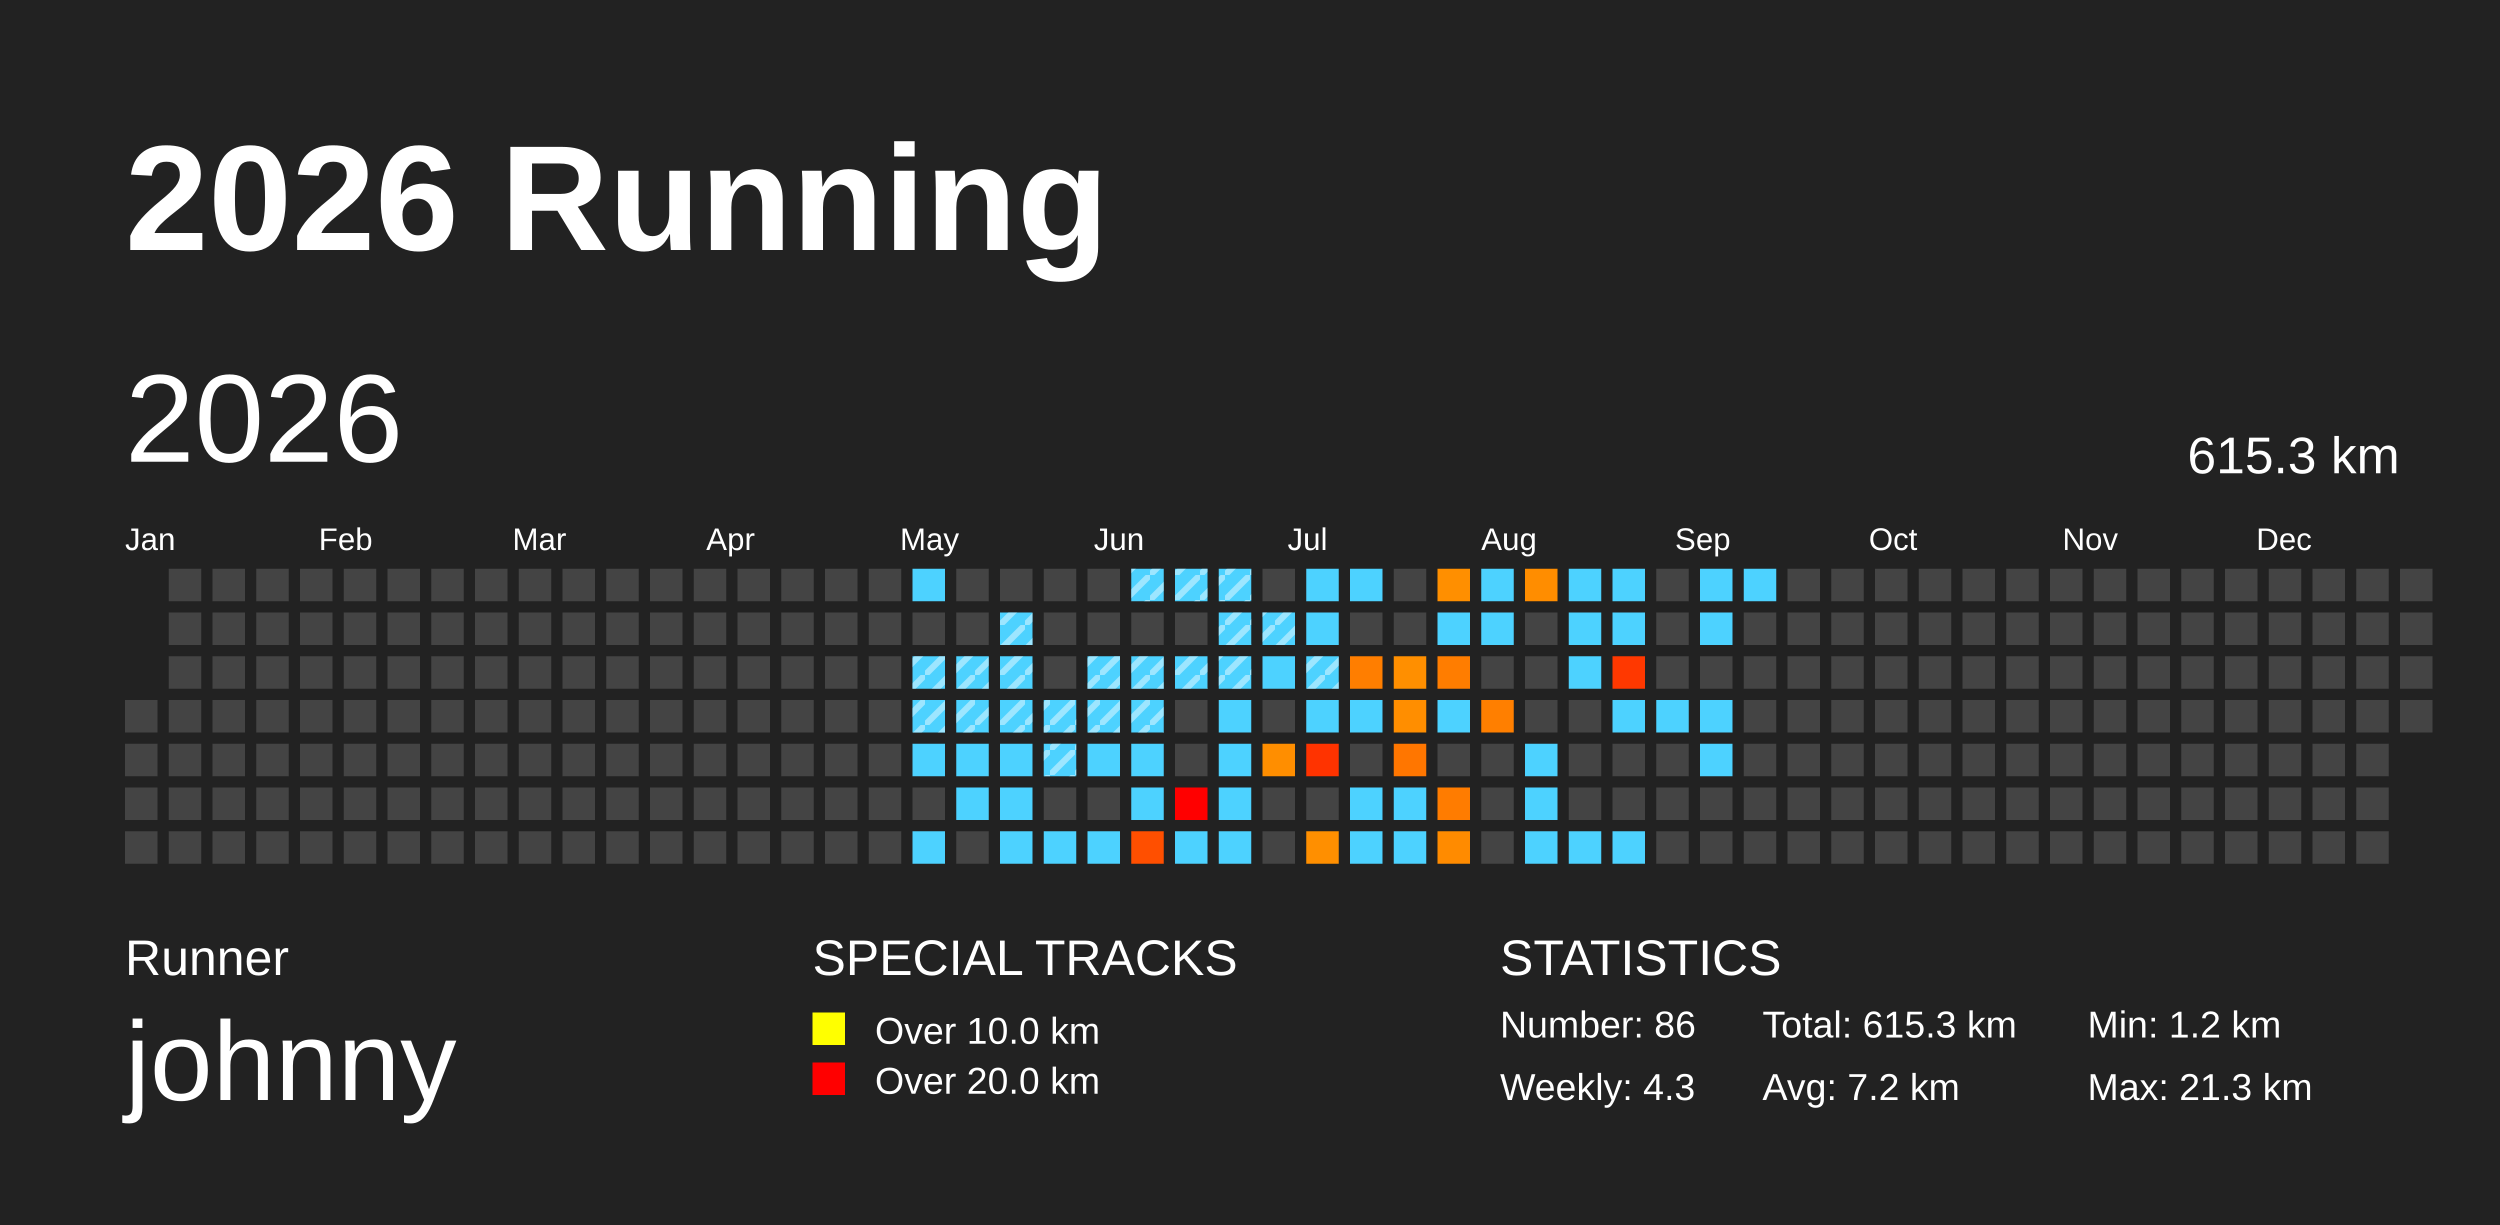
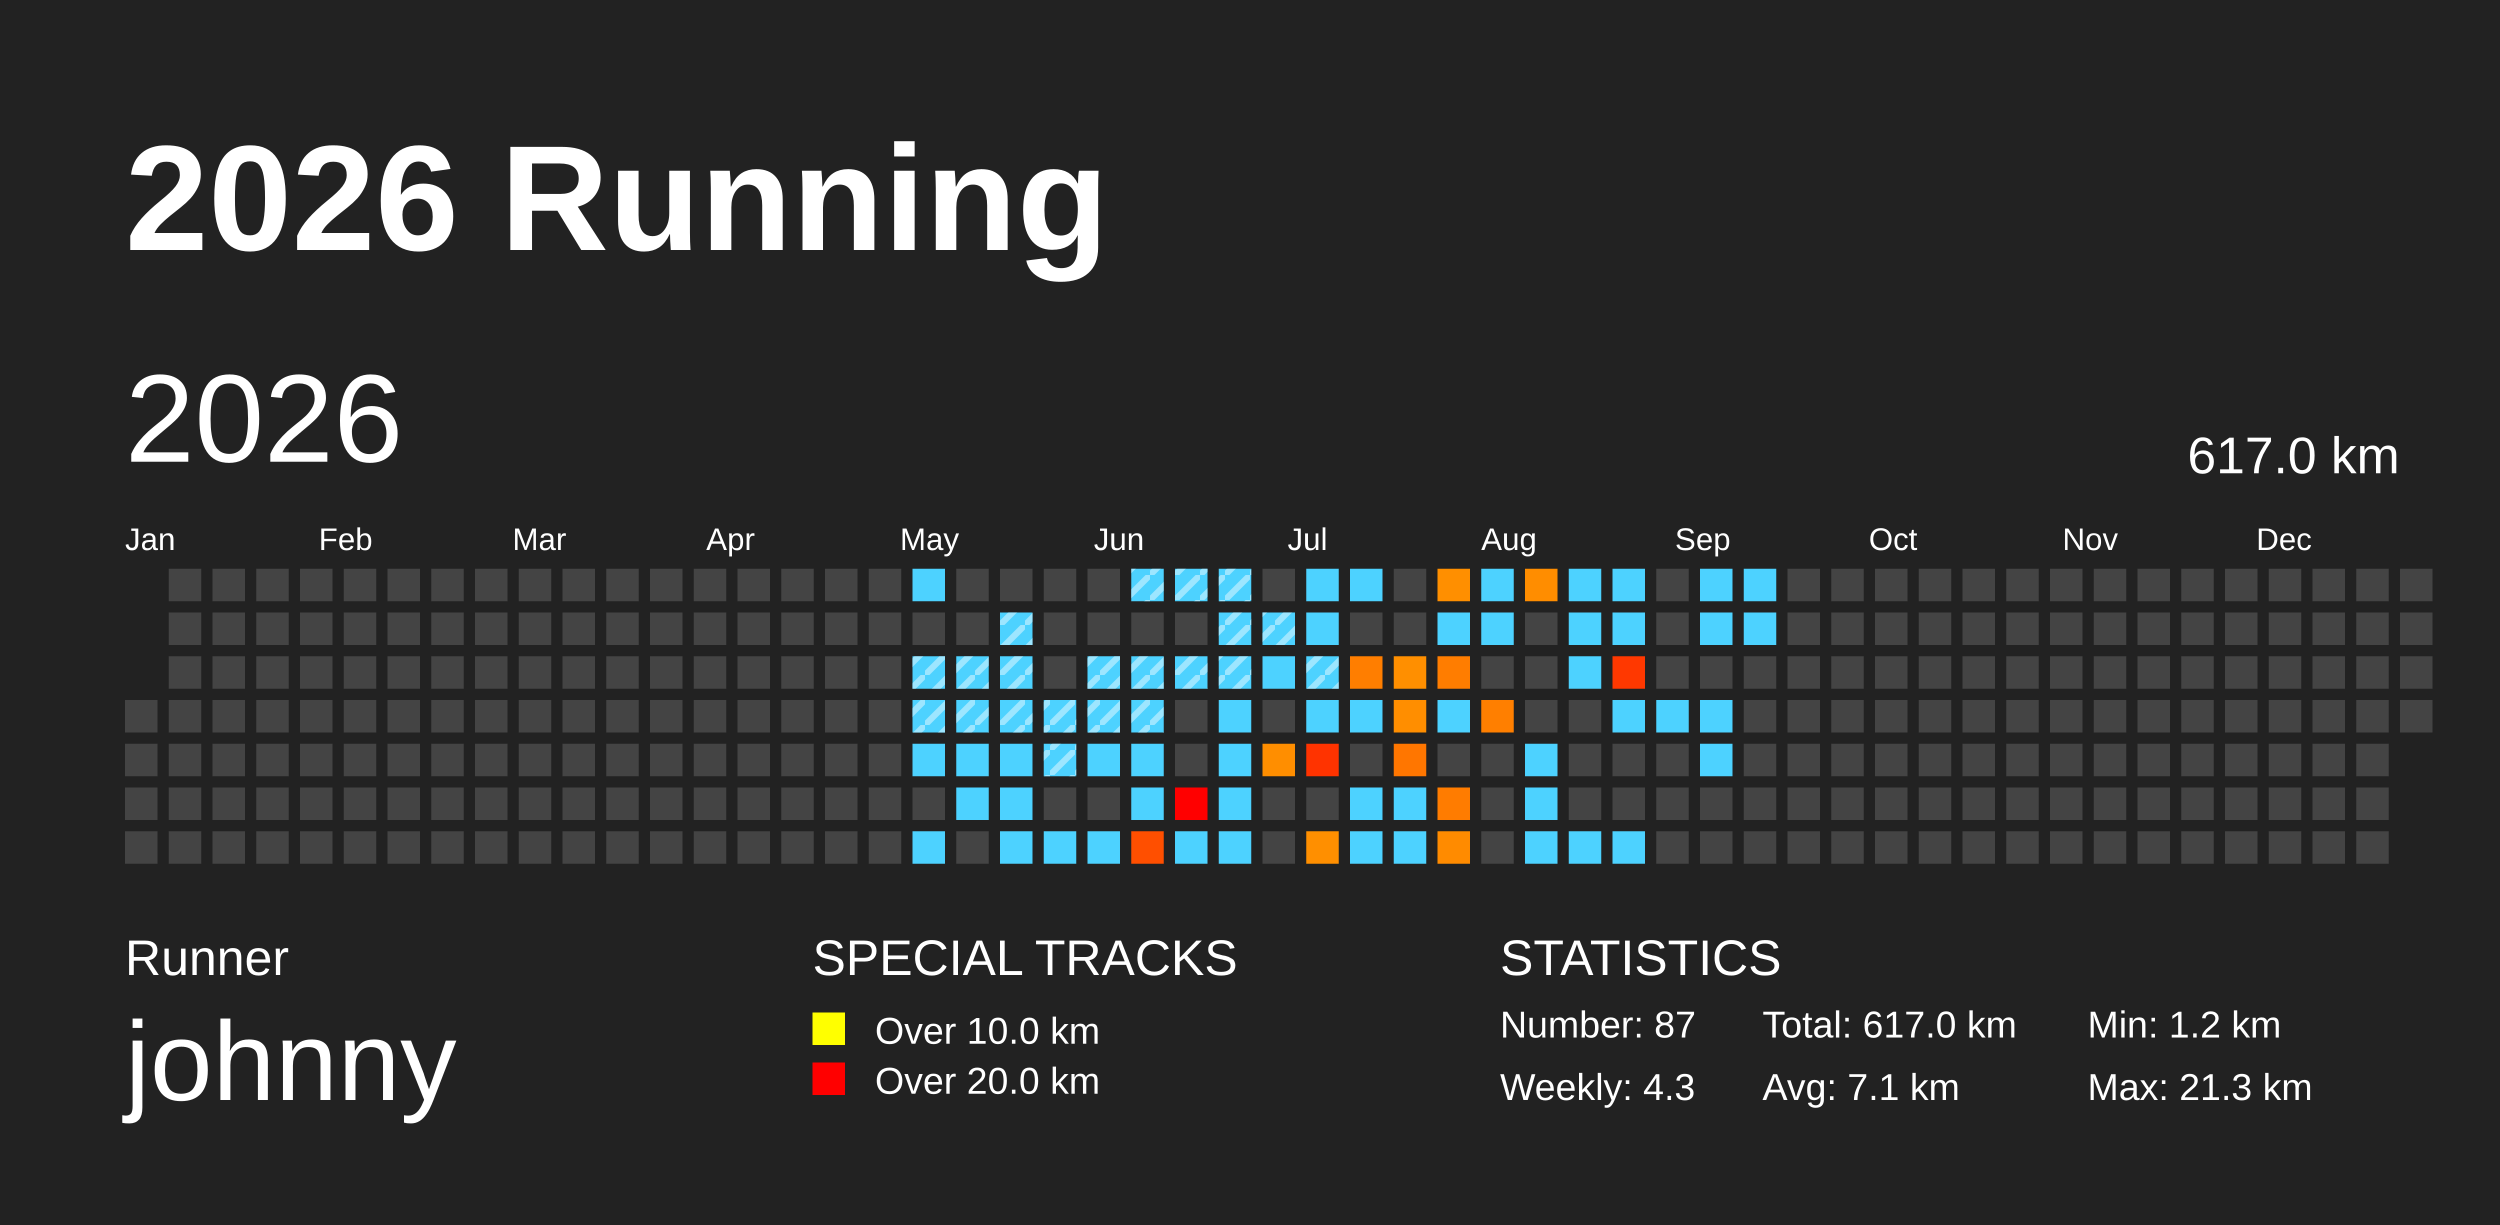
<svg xmlns="http://www.w3.org/2000/svg" baseProfile="full" height="98mm" version="1.1" viewBox="0,0,200,98" width="200mm">
  <defs>
    <pattern height="2" id="indoor-stripe" patternUnits="userSpaceOnUse" width="2">
      <line stroke="white" stroke-opacity="0.45" stroke-width="0.5" x1="0" x2="2" y1="2" y2="0" />
    </pattern>
  </defs>
  <rect fill="#222222" height="98" width="200" x="0" y="0" />
  <text fill="#FFFFFF" style="font-size:12px; font-family:Arial; font-weight:bold;" x="10" y="20">2026 Running</text>
  <text fill="#FFFFFF" style="font-size:4px; font-family:Arial" x="10" y="78">Runner</text>
  <text fill="#FFFFFF" style="font-size:9px; font-family:Arial" x="10" y="88">johnny</text>
  <text fill="#FFFFFF" style="font-size:4px; font-family:Arial" x="65" y="78">SPECIAL TRACKS</text>
  <rect fill="yellow" height="2.6" width="2.6" x="65" y="81" />
  <text fill="#FFFFFF" style="font-size:3px; font-family:Arial" x="70" y="83.5">Over 10.0 km</text>
  <rect fill="red" height="2.6" width="2.6" x="65" y="85" />
  <text fill="#FFFFFF" style="font-size:3px; font-family:Arial" x="70" y="87.5">Over 20.0 km</text>
  <text fill="#FFFFFF" style="font-size:4px; font-family:Arial" x="120" y="78">STATISTICS</text>
-   <text fill="#FFFFFF" style="font-size:3px; font-family:Arial" x="120" y="83">Number: 86</text>
+   <text fill="#FFFFFF" style="font-size:3px; font-family:Arial" x="120" y="83">Number: 87</text>
  <text fill="#FFFFFF" style="font-size:3px; font-family:Arial" x="120" y="88">Weekly: 4.3</text>
-   <text fill="#FFFFFF" style="font-size:3px; font-family:Arial" x="141" y="83">Total: 615.3 km</text>
-   <text fill="#FFFFFF" style="font-size:3px; font-family:Arial" x="141" y="88">Avg: 7.2 km</text>
+   <text fill="#FFFFFF" style="font-size:3px; font-family:Arial" x="141" y="83">Total: 617.0 km</text>
+   <text fill="#FFFFFF" style="font-size:3px; font-family:Arial" x="141" y="88">Avg: 7.1 km</text>
  <text fill="#FFFFFF" style="font-size:3px; font-family:Arial" x="167" y="83">Min: 1.2 km</text>
  <text fill="#FFFFFF" style="font-size:3px; font-family:Arial" x="167" y="88">Max: 21.3 km</text>
  <text dominant-baseline="hanging" fill="#FFFFFF" style="font-size:10.0px; font-family:Arial;" x="10" y="30">2026</text>
-   <text dominant-baseline="hanging" fill="#FFFFFF" style="font-size:4.125px; font-family:Arial;" x="175" y="35">615.3 km</text>
+   <text dominant-baseline="hanging" fill="#FFFFFF" style="font-size:4.125px; font-family:Arial;" x="175" y="35">617.0 km</text>
  <text fill="#FFFFFF" style="font-size:2.5px; font-family:Arial" x="10.0" y="44">Jan</text>
  <text fill="#FFFFFF" style="font-size:2.5px; font-family:Arial" x="25.5" y="44">Feb</text>
  <text fill="#FFFFFF" style="font-size:2.5px; font-family:Arial" x="41.0" y="44">Mar</text>
  <text fill="#FFFFFF" style="font-size:2.5px; font-family:Arial" x="56.5" y="44">Apr</text>
  <text fill="#FFFFFF" style="font-size:2.5px; font-family:Arial" x="72.0" y="44">May</text>
  <text fill="#FFFFFF" style="font-size:2.5px; font-family:Arial" x="87.5" y="44">Jun</text>
  <text fill="#FFFFFF" style="font-size:2.5px; font-family:Arial" x="103.0" y="44">Jul</text>
  <text fill="#FFFFFF" style="font-size:2.5px; font-family:Arial" x="118.5" y="44">Aug</text>
  <text fill="#FFFFFF" style="font-size:2.5px; font-family:Arial" x="134.0" y="44">Sep</text>
  <text fill="#FFFFFF" style="font-size:2.5px; font-family:Arial" x="149.5" y="44">Oct</text>
  <text fill="#FFFFFF" style="font-size:2.5px; font-family:Arial" x="165.0" y="44">Nov</text>
  <text fill="#FFFFFF" style="font-size:2.5px; font-family:Arial" x="180.5" y="44">Dec</text>
  <rect fill="#444444" height="2.6" width="2.6" x="10.0" y="56.0" />
  <rect fill="#444444" height="2.6" width="2.6" x="10.0" y="59.5" />
  <rect fill="#444444" height="2.6" width="2.6" x="10.0" y="63.0" />
  <rect fill="#444444" height="2.6" width="2.6" x="10.0" y="66.5" />
  <rect fill="#444444" height="2.6" width="2.6" x="13.5" y="45.5" />
  <rect fill="#444444" height="2.6" width="2.6" x="13.5" y="49.0" />
  <rect fill="#444444" height="2.6" width="2.6" x="13.5" y="52.5" />
  <rect fill="#444444" height="2.6" width="2.6" x="13.5" y="56.0" />
  <rect fill="#444444" height="2.6" width="2.6" x="13.5" y="59.5" />
  <rect fill="#444444" height="2.6" width="2.6" x="13.5" y="63.0" />
  <rect fill="#444444" height="2.6" width="2.6" x="13.5" y="66.5" />
  <rect fill="#444444" height="2.6" width="2.6" x="17.0" y="45.5" />
  <rect fill="#444444" height="2.6" width="2.6" x="17.0" y="49.0" />
  <rect fill="#444444" height="2.6" width="2.6" x="17.0" y="52.5" />
  <rect fill="#444444" height="2.6" width="2.6" x="17.0" y="56.0" />
  <rect fill="#444444" height="2.6" width="2.6" x="17.0" y="59.5" />
  <rect fill="#444444" height="2.6" width="2.6" x="17.0" y="63.0" />
  <rect fill="#444444" height="2.6" width="2.6" x="17.0" y="66.5" />
  <rect fill="#444444" height="2.6" width="2.6" x="20.5" y="45.5" />
  <rect fill="#444444" height="2.6" width="2.6" x="20.5" y="49.0" />
  <rect fill="#444444" height="2.6" width="2.6" x="20.5" y="52.5" />
  <rect fill="#444444" height="2.6" width="2.6" x="20.5" y="56.0" />
  <rect fill="#444444" height="2.6" width="2.6" x="20.5" y="59.5" />
  <rect fill="#444444" height="2.6" width="2.6" x="20.5" y="63.0" />
  <rect fill="#444444" height="2.6" width="2.6" x="20.5" y="66.5" />
  <rect fill="#444444" height="2.6" width="2.6" x="24.0" y="45.5" />
  <rect fill="#444444" height="2.6" width="2.6" x="24.0" y="49.0" />
  <rect fill="#444444" height="2.6" width="2.6" x="24.0" y="52.5" />
  <rect fill="#444444" height="2.6" width="2.6" x="24.0" y="56.0" />
  <rect fill="#444444" height="2.6" width="2.6" x="24.0" y="59.5" />
  <rect fill="#444444" height="2.6" width="2.6" x="24.0" y="63.0" />
  <rect fill="#444444" height="2.6" width="2.6" x="24.0" y="66.5" />
  <rect fill="#444444" height="2.6" width="2.6" x="27.5" y="45.5" />
  <rect fill="#444444" height="2.6" width="2.6" x="27.5" y="49.0" />
  <rect fill="#444444" height="2.6" width="2.6" x="27.5" y="52.5" />
  <rect fill="#444444" height="2.6" width="2.6" x="27.5" y="56.0" />
  <rect fill="#444444" height="2.6" width="2.6" x="27.5" y="59.5" />
  <rect fill="#444444" height="2.6" width="2.6" x="27.5" y="63.0" />
  <rect fill="#444444" height="2.6" width="2.6" x="27.5" y="66.5" />
  <rect fill="#444444" height="2.6" width="2.6" x="31.0" y="45.5" />
  <rect fill="#444444" height="2.6" width="2.6" x="31.0" y="49.0" />
  <rect fill="#444444" height="2.6" width="2.6" x="31.0" y="52.5" />
  <rect fill="#444444" height="2.6" width="2.6" x="31.0" y="56.0" />
  <rect fill="#444444" height="2.6" width="2.6" x="31.0" y="59.5" />
  <rect fill="#444444" height="2.6" width="2.6" x="31.0" y="63.0" />
  <rect fill="#444444" height="2.6" width="2.6" x="31.0" y="66.5" />
  <rect fill="#444444" height="2.6" width="2.6" x="34.5" y="45.5" />
  <rect fill="#444444" height="2.6" width="2.6" x="34.5" y="49.0" />
  <rect fill="#444444" height="2.6" width="2.6" x="34.5" y="52.5" />
  <rect fill="#444444" height="2.6" width="2.6" x="34.5" y="56.0" />
  <rect fill="#444444" height="2.6" width="2.6" x="34.5" y="59.5" />
  <rect fill="#444444" height="2.6" width="2.6" x="34.5" y="63.0" />
  <rect fill="#444444" height="2.6" width="2.6" x="34.5" y="66.5" />
  <rect fill="#444444" height="2.6" width="2.6" x="38.0" y="45.5" />
  <rect fill="#444444" height="2.6" width="2.6" x="38.0" y="49.0" />
  <rect fill="#444444" height="2.6" width="2.6" x="38.0" y="52.5" />
  <rect fill="#444444" height="2.6" width="2.6" x="38.0" y="56.0" />
  <rect fill="#444444" height="2.6" width="2.6" x="38.0" y="59.5" />
  <rect fill="#444444" height="2.6" width="2.6" x="38.0" y="63.0" />
  <rect fill="#444444" height="2.6" width="2.6" x="38.0" y="66.5" />
  <rect fill="#444444" height="2.6" width="2.6" x="41.5" y="45.5" />
  <rect fill="#444444" height="2.6" width="2.6" x="41.5" y="49.0" />
  <rect fill="#444444" height="2.6" width="2.6" x="41.5" y="52.5" />
  <rect fill="#444444" height="2.6" width="2.6" x="41.5" y="56.0" />
  <rect fill="#444444" height="2.6" width="2.6" x="41.5" y="59.5" />
  <rect fill="#444444" height="2.6" width="2.6" x="41.5" y="63.0" />
  <rect fill="#444444" height="2.6" width="2.6" x="41.5" y="66.5" />
  <rect fill="#444444" height="2.6" width="2.6" x="45.0" y="45.5" />
  <rect fill="#444444" height="2.6" width="2.6" x="45.0" y="49.0" />
  <rect fill="#444444" height="2.6" width="2.6" x="45.0" y="52.5" />
  <rect fill="#444444" height="2.6" width="2.6" x="45.0" y="56.0" />
  <rect fill="#444444" height="2.6" width="2.6" x="45.0" y="59.5" />
  <rect fill="#444444" height="2.6" width="2.6" x="45.0" y="63.0" />
  <rect fill="#444444" height="2.6" width="2.6" x="45.0" y="66.5" />
  <rect fill="#444444" height="2.6" width="2.6" x="48.5" y="45.5" />
  <rect fill="#444444" height="2.6" width="2.6" x="48.5" y="49.0" />
  <rect fill="#444444" height="2.6" width="2.6" x="48.5" y="52.5" />
  <rect fill="#444444" height="2.6" width="2.6" x="48.5" y="56.0" />
  <rect fill="#444444" height="2.6" width="2.6" x="48.5" y="59.5" />
  <rect fill="#444444" height="2.6" width="2.6" x="48.5" y="63.0" />
  <rect fill="#444444" height="2.6" width="2.6" x="48.5" y="66.5" />
  <rect fill="#444444" height="2.6" width="2.6" x="52.0" y="45.5" />
  <rect fill="#444444" height="2.6" width="2.6" x="52.0" y="49.0" />
  <rect fill="#444444" height="2.6" width="2.6" x="52.0" y="52.5" />
  <rect fill="#444444" height="2.6" width="2.6" x="52.0" y="56.0" />
  <rect fill="#444444" height="2.6" width="2.6" x="52.0" y="59.5" />
  <rect fill="#444444" height="2.6" width="2.6" x="52.0" y="63.0" />
  <rect fill="#444444" height="2.6" width="2.6" x="52.0" y="66.5" />
  <rect fill="#444444" height="2.6" width="2.6" x="55.5" y="45.5" />
  <rect fill="#444444" height="2.6" width="2.6" x="55.5" y="49.0" />
  <rect fill="#444444" height="2.6" width="2.6" x="55.5" y="52.5" />
  <rect fill="#444444" height="2.6" width="2.6" x="55.5" y="56.0" />
  <rect fill="#444444" height="2.6" width="2.6" x="55.5" y="59.5" />
  <rect fill="#444444" height="2.6" width="2.6" x="55.5" y="63.0" />
  <rect fill="#444444" height="2.6" width="2.6" x="55.5" y="66.5" />
  <rect fill="#444444" height="2.6" width="2.6" x="59.0" y="45.5" />
  <rect fill="#444444" height="2.6" width="2.6" x="59.0" y="49.0" />
  <rect fill="#444444" height="2.6" width="2.6" x="59.0" y="52.5" />
  <rect fill="#444444" height="2.6" width="2.6" x="59.0" y="56.0" />
  <rect fill="#444444" height="2.6" width="2.6" x="59.0" y="59.5" />
  <rect fill="#444444" height="2.6" width="2.6" x="59.0" y="63.0" />
  <rect fill="#444444" height="2.6" width="2.6" x="59.0" y="66.5" />
  <rect fill="#444444" height="2.6" width="2.6" x="62.5" y="45.5" />
  <rect fill="#444444" height="2.6" width="2.6" x="62.5" y="49.0" />
  <rect fill="#444444" height="2.6" width="2.6" x="62.5" y="52.5" />
  <rect fill="#444444" height="2.6" width="2.6" x="62.5" y="56.0" />
  <rect fill="#444444" height="2.6" width="2.6" x="62.5" y="59.5" />
  <rect fill="#444444" height="2.6" width="2.6" x="62.5" y="63.0" />
  <rect fill="#444444" height="2.6" width="2.6" x="62.5" y="66.5" />
  <rect fill="#444444" height="2.6" width="2.6" x="66.0" y="45.5" />
  <rect fill="#444444" height="2.6" width="2.6" x="66.0" y="49.0" />
  <rect fill="#444444" height="2.6" width="2.6" x="66.0" y="52.5" />
  <rect fill="#444444" height="2.6" width="2.6" x="66.0" y="56.0" />
  <rect fill="#444444" height="2.6" width="2.6" x="66.0" y="59.5" />
  <rect fill="#444444" height="2.6" width="2.6" x="66.0" y="63.0" />
  <rect fill="#444444" height="2.6" width="2.6" x="66.0" y="66.5" />
  <rect fill="#444444" height="2.6" width="2.6" x="69.5" y="45.5" />
  <rect fill="#444444" height="2.6" width="2.6" x="69.5" y="49.0" />
  <rect fill="#444444" height="2.6" width="2.6" x="69.5" y="52.5" />
  <rect fill="#444444" height="2.6" width="2.6" x="69.5" y="56.0" />
  <rect fill="#444444" height="2.6" width="2.6" x="69.5" y="59.5" />
  <rect fill="#444444" height="2.6" width="2.6" x="69.5" y="63.0" />
  <rect fill="#444444" height="2.6" width="2.6" x="69.5" y="66.5" />
  <rect fill="#4dd2ff" height="2.6" width="2.6" x="73.0" y="45.5" />
  <rect fill="#444444" height="2.6" width="2.6" x="73.0" y="49.0" />
  <rect fill="#4dd2ff" height="2.6" width="2.6" x="73.0" y="52.5" />
  <rect fill="url(#indoor-stripe)" height="2.6" style="pointer-events: none;" width="2.6" x="73.0" y="52.5" />
  <rect fill="#4dd2ff" height="2.6" width="2.6" x="73.0" y="56.0" />
  <rect fill="url(#indoor-stripe)" height="2.6" style="pointer-events: none;" width="2.6" x="73.0" y="56.0" />
  <rect fill="#4dd2ff" height="2.6" width="2.6" x="73.0" y="59.5" />
  <rect fill="#444444" height="2.6" width="2.6" x="73.0" y="63.0" />
  <rect fill="#4dd2ff" height="2.6" width="2.6" x="73.0" y="66.5" />
  <rect fill="#444444" height="2.6" width="2.6" x="76.5" y="45.5" />
  <rect fill="#444444" height="2.6" width="2.6" x="76.5" y="49.0" />
  <rect fill="#4dd2ff" height="2.6" width="2.6" x="76.5" y="52.5" />
  <rect fill="url(#indoor-stripe)" height="2.6" style="pointer-events: none;" width="2.6" x="76.5" y="52.5" />
  <rect fill="#4dd2ff" height="2.6" width="2.6" x="76.5" y="56.0" />
  <rect fill="url(#indoor-stripe)" height="2.6" style="pointer-events: none;" width="2.6" x="76.5" y="56.0" />
  <rect fill="#4dd2ff" height="2.6" width="2.6" x="76.5" y="59.5" />
  <rect fill="#4dd2ff" height="2.6" width="2.6" x="76.5" y="63.0" />
  <rect fill="#444444" height="2.6" width="2.6" x="76.5" y="66.5" />
  <rect fill="#444444" height="2.6" width="2.6" x="80.0" y="45.5" />
  <rect fill="#4dd2ff" height="2.6" width="2.6" x="80.0" y="49.0" />
  <rect fill="url(#indoor-stripe)" height="2.6" style="pointer-events: none;" width="2.6" x="80.0" y="49.0" />
  <rect fill="#4dd2ff" height="2.6" width="2.6" x="80.0" y="52.5" />
  <rect fill="url(#indoor-stripe)" height="2.6" style="pointer-events: none;" width="2.6" x="80.0" y="52.5" />
  <rect fill="#4dd2ff" height="2.6" width="2.6" x="80.0" y="56.0" />
  <rect fill="url(#indoor-stripe)" height="2.6" style="pointer-events: none;" width="2.6" x="80.0" y="56.0" />
  <rect fill="#4dd2ff" height="2.6" width="2.6" x="80.0" y="59.5" />
  <rect fill="#4dd2ff" height="2.6" width="2.6" x="80.0" y="63.0" />
  <rect fill="#4dd2ff" height="2.6" width="2.6" x="80.0" y="66.5" />
  <rect fill="#444444" height="2.6" width="2.6" x="83.5" y="45.5" />
  <rect fill="#444444" height="2.6" width="2.6" x="83.5" y="49.0" />
  <rect fill="#444444" height="2.6" width="2.6" x="83.5" y="52.5" />
  <rect fill="#4dd2ff" height="2.6" width="2.6" x="83.5" y="56.0" />
  <rect fill="url(#indoor-stripe)" height="2.6" style="pointer-events: none;" width="2.6" x="83.5" y="56.0" />
  <rect fill="#4dd2ff" height="2.6" width="2.6" x="83.5" y="59.5" />
  <rect fill="url(#indoor-stripe)" height="2.6" style="pointer-events: none;" width="2.6" x="83.5" y="59.5" />
  <rect fill="#444444" height="2.6" width="2.6" x="83.5" y="63.0" />
  <rect fill="#4dd2ff" height="2.6" width="2.6" x="83.5" y="66.5" />
  <rect fill="#444444" height="2.6" width="2.6" x="87.0" y="45.5" />
  <rect fill="#444444" height="2.6" width="2.6" x="87.0" y="49.0" />
  <rect fill="#4dd2ff" height="2.6" width="2.6" x="87.0" y="52.5" />
  <rect fill="url(#indoor-stripe)" height="2.6" style="pointer-events: none;" width="2.6" x="87.0" y="52.5" />
  <rect fill="#4dd2ff" height="2.6" width="2.6" x="87.0" y="56.0" />
  <rect fill="url(#indoor-stripe)" height="2.6" style="pointer-events: none;" width="2.6" x="87.0" y="56.0" />
  <rect fill="#4dd2ff" height="2.6" width="2.6" x="87.0" y="59.5" />
  <rect fill="#444444" height="2.6" width="2.6" x="87.0" y="63.0" />
  <rect fill="#4dd2ff" height="2.6" width="2.6" x="87.0" y="66.5" />
  <rect fill="#4dd2ff" height="2.6" width="2.6" x="90.5" y="45.5" />
  <rect fill="url(#indoor-stripe)" height="2.6" style="pointer-events: none;" width="2.6" x="90.5" y="45.5" />
  <rect fill="#444444" height="2.6" width="2.6" x="90.5" y="49.0" />
  <rect fill="#4dd2ff" height="2.6" width="2.6" x="90.5" y="52.5" />
  <rect fill="url(#indoor-stripe)" height="2.6" style="pointer-events: none;" width="2.6" x="90.5" y="52.5" />
  <rect fill="#4dd2ff" height="2.6" width="2.6" x="90.5" y="56.0" />
  <rect fill="url(#indoor-stripe)" height="2.6" style="pointer-events: none;" width="2.6" x="90.5" y="56.0" />
  <rect fill="#4dd2ff" height="2.6" width="2.6" x="90.5" y="59.5" />
  <rect fill="#4dd2ff" height="2.6" width="2.6" x="90.5" y="63.0" />
  <rect fill="#ff4f00" height="2.6" width="2.6" x="90.5" y="66.5" />
  <rect fill="#4dd2ff" height="2.6" width="2.6" x="94.0" y="45.5" />
  <rect fill="url(#indoor-stripe)" height="2.6" style="pointer-events: none;" width="2.6" x="94.0" y="45.5" />
  <rect fill="#444444" height="2.6" width="2.6" x="94.0" y="49.0" />
  <rect fill="#4dd2ff" height="2.6" width="2.6" x="94.0" y="52.5" />
  <rect fill="url(#indoor-stripe)" height="2.6" style="pointer-events: none;" width="2.6" x="94.0" y="52.5" />
  <rect fill="#444444" height="2.6" width="2.6" x="94.0" y="56.0" />
  <rect fill="#444444" height="2.6" width="2.6" x="94.0" y="59.5" />
  <rect fill="red" height="2.6" width="2.6" x="94.0" y="63.0" />
  <rect fill="#4dd2ff" height="2.6" width="2.6" x="94.0" y="66.5" />
  <rect fill="#4dd2ff" height="2.6" width="2.6" x="97.5" y="45.5" />
  <rect fill="url(#indoor-stripe)" height="2.6" style="pointer-events: none;" width="2.6" x="97.5" y="45.5" />
  <rect fill="#4dd2ff" height="2.6" width="2.6" x="97.5" y="49.0" />
  <rect fill="url(#indoor-stripe)" height="2.6" style="pointer-events: none;" width="2.6" x="97.5" y="49.0" />
  <rect fill="#4dd2ff" height="2.6" width="2.6" x="97.5" y="52.5" />
  <rect fill="url(#indoor-stripe)" height="2.6" style="pointer-events: none;" width="2.6" x="97.5" y="52.5" />
  <rect fill="#4dd2ff" height="2.6" width="2.6" x="97.5" y="56.0" />
  <rect fill="#4dd2ff" height="2.6" width="2.6" x="97.5" y="59.5" />
  <rect fill="#4dd2ff" height="2.6" width="2.6" x="97.5" y="63.0" />
  <rect fill="#4dd2ff" height="2.6" width="2.6" x="97.5" y="66.5" />
  <rect fill="#444444" height="2.6" width="2.6" x="101.0" y="45.5" />
  <rect fill="#4dd2ff" height="2.6" width="2.6" x="101.0" y="49.0" />
  <rect fill="url(#indoor-stripe)" height="2.6" style="pointer-events: none;" width="2.6" x="101.0" y="49.0" />
  <rect fill="#4dd2ff" height="2.6" width="2.6" x="101.0" y="52.5" />
  <rect fill="#444444" height="2.6" width="2.6" x="101.0" y="56.0" />
  <rect fill="#ff8e00" height="2.6" width="2.6" x="101.0" y="59.5" />
  <rect fill="#444444" height="2.6" width="2.6" x="101.0" y="63.0" />
  <rect fill="#444444" height="2.6" width="2.6" x="101.0" y="66.5" />
  <rect fill="#4dd2ff" height="2.6" width="2.6" x="104.5" y="45.5" />
  <rect fill="#4dd2ff" height="2.6" width="2.6" x="104.5" y="49.0" />
  <rect fill="#4dd2ff" height="2.6" width="2.6" x="104.5" y="52.5" />
  <rect fill="url(#indoor-stripe)" height="2.6" style="pointer-events: none;" width="2.6" x="104.5" y="52.5" />
  <rect fill="#4dd2ff" height="2.6" width="2.6" x="104.5" y="56.0" />
  <rect fill="#ff3300" height="2.6" width="2.6" x="104.5" y="59.5" />
  <rect fill="#444444" height="2.6" width="2.6" x="104.5" y="63.0" />
  <rect fill="#ff8f00" height="2.6" width="2.6" x="104.5" y="66.5" />
  <rect fill="#4dd2ff" height="2.6" width="2.6" x="108.0" y="45.5" />
  <rect fill="#444444" height="2.6" width="2.6" x="108.0" y="49.0" />
  <rect fill="#ff7e00" height="2.6" width="2.6" x="108.0" y="52.5" />
  <rect fill="#4dd2ff" height="2.6" width="2.6" x="108.0" y="56.0" />
  <rect fill="#444444" height="2.6" width="2.6" x="108.0" y="59.5" />
  <rect fill="#4dd2ff" height="2.6" width="2.6" x="108.0" y="63.0" />
  <rect fill="#4dd2ff" height="2.6" width="2.6" x="108.0" y="66.5" />
  <rect fill="#444444" height="2.6" width="2.6" x="111.5" y="45.5" />
  <rect fill="#444444" height="2.6" width="2.6" x="111.5" y="49.0" />
  <rect fill="#ff8f00" height="2.6" width="2.6" x="111.5" y="52.5" />
  <rect fill="#ff8e00" height="2.6" width="2.6" x="111.5" y="56.0" />
  <rect fill="#ff7600" height="2.6" width="2.6" x="111.5" y="59.5" />
  <rect fill="#4dd2ff" height="2.6" width="2.6" x="111.5" y="63.0" />
  <rect fill="#4dd2ff" height="2.6" width="2.6" x="111.5" y="66.5" />
  <rect fill="#ff8f00" height="2.6" width="2.6" x="115.0" y="45.5" />
  <rect fill="#4dd2ff" height="2.6" width="2.6" x="115.0" y="49.0" />
  <rect fill="#ff7d00" height="2.6" width="2.6" x="115.0" y="52.5" />
  <rect fill="#4dd2ff" height="2.6" width="2.6" x="115.0" y="56.0" />
  <rect fill="#444444" height="2.6" width="2.6" x="115.0" y="59.5" />
  <rect fill="#ff7c00" height="2.6" width="2.6" x="115.0" y="63.0" />
  <rect fill="#ff8b00" height="2.6" width="2.6" x="115.0" y="66.5" />
  <rect fill="#4dd2ff" height="2.6" width="2.6" x="118.5" y="45.5" />
  <rect fill="#4dd2ff" height="2.6" width="2.6" x="118.5" y="49.0" />
  <rect fill="#444444" height="2.6" width="2.6" x="118.5" y="52.5" />
  <rect fill="#ff7f00" height="2.6" width="2.6" x="118.5" y="56.0" />
  <rect fill="#444444" height="2.6" width="2.6" x="118.5" y="59.5" />
  <rect fill="#444444" height="2.6" width="2.6" x="118.5" y="63.0" />
  <rect fill="#444444" height="2.6" width="2.6" x="118.5" y="66.5" />
  <rect fill="#ff8d00" height="2.6" width="2.6" x="122.0" y="45.5" />
  <rect fill="#444444" height="2.6" width="2.6" x="122.0" y="49.0" />
  <rect fill="#444444" height="2.6" width="2.6" x="122.0" y="52.5" />
  <rect fill="#444444" height="2.6" width="2.6" x="122.0" y="56.0" />
  <rect fill="#4dd2ff" height="2.6" width="2.6" x="122.0" y="59.5" />
  <rect fill="#4dd2ff" height="2.6" width="2.6" x="122.0" y="63.0" />
  <rect fill="#4dd2ff" height="2.6" width="2.6" x="122.0" y="66.5" />
  <rect fill="#4dd2ff" height="2.6" width="2.6" x="125.5" y="45.5" />
  <rect fill="#4dd2ff" height="2.6" width="2.6" x="125.5" y="49.0" />
  <rect fill="#4dd2ff" height="2.6" width="2.6" x="125.5" y="52.5" />
  <rect fill="#444444" height="2.6" width="2.6" x="125.5" y="56.0" />
  <rect fill="#444444" height="2.6" width="2.6" x="125.5" y="59.5" />
  <rect fill="#444444" height="2.6" width="2.6" x="125.5" y="63.0" />
  <rect fill="#4dd2ff" height="2.6" width="2.6" x="125.5" y="66.5" />
  <rect fill="#4dd2ff" height="2.6" width="2.6" x="129.0" y="45.5" />
  <rect fill="#4dd2ff" height="2.6" width="2.6" x="129.0" y="49.0" />
  <rect fill="#ff3800" height="2.6" width="2.6" x="129.0" y="52.5" />
  <rect fill="#4dd2ff" height="2.6" width="2.6" x="129.0" y="56.0" />
  <rect fill="#444444" height="2.6" width="2.6" x="129.0" y="59.5" />
  <rect fill="#444444" height="2.6" width="2.6" x="129.0" y="63.0" />
  <rect fill="#4dd2ff" height="2.6" width="2.6" x="129.0" y="66.5" />
  <rect fill="#444444" height="2.6" width="2.6" x="132.5" y="45.5" />
  <rect fill="#444444" height="2.6" width="2.6" x="132.5" y="49.0" />
  <rect fill="#444444" height="2.6" width="2.6" x="132.5" y="52.5" />
  <rect fill="#4dd2ff" height="2.6" width="2.6" x="132.5" y="56.0" />
  <rect fill="#444444" height="2.6" width="2.6" x="132.5" y="59.5" />
  <rect fill="#444444" height="2.6" width="2.6" x="132.5" y="63.0" />
  <rect fill="#444444" height="2.6" width="2.6" x="132.5" y="66.5" />
  <rect fill="#4dd2ff" height="2.6" width="2.6" x="136.0" y="45.5" />
  <rect fill="#4dd2ff" height="2.6" width="2.6" x="136.0" y="49.0" />
  <rect fill="#444444" height="2.6" width="2.6" x="136.0" y="52.5" />
  <rect fill="#4dd2ff" height="2.6" width="2.6" x="136.0" y="56.0" />
  <rect fill="#4dd2ff" height="2.6" width="2.6" x="136.0" y="59.5" />
  <rect fill="#444444" height="2.6" width="2.6" x="136.0" y="63.0" />
  <rect fill="#444444" height="2.6" width="2.6" x="136.0" y="66.5" />
  <rect fill="#4dd2ff" height="2.6" width="2.6" x="139.5" y="45.5" />
-   <rect fill="#444444" height="2.6" width="2.6" x="139.5" y="49.0" />
+   <rect fill="#4dd2ff" height="2.6" width="2.6" x="139.5" y="49.0" />
  <rect fill="#444444" height="2.6" width="2.6" x="139.5" y="52.5" />
  <rect fill="#444444" height="2.6" width="2.6" x="139.5" y="56.0" />
  <rect fill="#444444" height="2.6" width="2.6" x="139.5" y="59.5" />
  <rect fill="#444444" height="2.6" width="2.6" x="139.5" y="63.0" />
  <rect fill="#444444" height="2.6" width="2.6" x="139.5" y="66.5" />
  <rect fill="#444444" height="2.6" width="2.6" x="143.0" y="45.5" />
  <rect fill="#444444" height="2.6" width="2.6" x="143.0" y="49.0" />
  <rect fill="#444444" height="2.6" width="2.6" x="143.0" y="52.5" />
  <rect fill="#444444" height="2.6" width="2.6" x="143.0" y="56.0" />
  <rect fill="#444444" height="2.6" width="2.6" x="143.0" y="59.5" />
  <rect fill="#444444" height="2.6" width="2.6" x="143.0" y="63.0" />
  <rect fill="#444444" height="2.6" width="2.6" x="143.0" y="66.5" />
  <rect fill="#444444" height="2.6" width="2.6" x="146.5" y="45.5" />
  <rect fill="#444444" height="2.6" width="2.6" x="146.5" y="49.0" />
  <rect fill="#444444" height="2.6" width="2.6" x="146.5" y="52.5" />
  <rect fill="#444444" height="2.6" width="2.6" x="146.5" y="56.0" />
  <rect fill="#444444" height="2.6" width="2.6" x="146.5" y="59.5" />
  <rect fill="#444444" height="2.6" width="2.6" x="146.5" y="63.0" />
  <rect fill="#444444" height="2.6" width="2.6" x="146.5" y="66.5" />
  <rect fill="#444444" height="2.6" width="2.6" x="150.0" y="45.5" />
  <rect fill="#444444" height="2.6" width="2.6" x="150.0" y="49.0" />
  <rect fill="#444444" height="2.6" width="2.6" x="150.0" y="52.5" />
  <rect fill="#444444" height="2.6" width="2.6" x="150.0" y="56.0" />
  <rect fill="#444444" height="2.6" width="2.6" x="150.0" y="59.5" />
  <rect fill="#444444" height="2.6" width="2.6" x="150.0" y="63.0" />
  <rect fill="#444444" height="2.6" width="2.6" x="150.0" y="66.5" />
  <rect fill="#444444" height="2.6" width="2.6" x="153.5" y="45.5" />
  <rect fill="#444444" height="2.6" width="2.6" x="153.5" y="49.0" />
  <rect fill="#444444" height="2.6" width="2.6" x="153.5" y="52.5" />
  <rect fill="#444444" height="2.6" width="2.6" x="153.5" y="56.0" />
  <rect fill="#444444" height="2.6" width="2.6" x="153.5" y="59.5" />
  <rect fill="#444444" height="2.6" width="2.6" x="153.5" y="63.0" />
  <rect fill="#444444" height="2.6" width="2.6" x="153.5" y="66.5" />
  <rect fill="#444444" height="2.6" width="2.6" x="157.0" y="45.5" />
  <rect fill="#444444" height="2.6" width="2.6" x="157.0" y="49.0" />
  <rect fill="#444444" height="2.6" width="2.6" x="157.0" y="52.5" />
  <rect fill="#444444" height="2.6" width="2.6" x="157.0" y="56.0" />
  <rect fill="#444444" height="2.6" width="2.6" x="157.0" y="59.5" />
  <rect fill="#444444" height="2.6" width="2.6" x="157.0" y="63.0" />
  <rect fill="#444444" height="2.6" width="2.6" x="157.0" y="66.5" />
  <rect fill="#444444" height="2.6" width="2.6" x="160.5" y="45.5" />
  <rect fill="#444444" height="2.6" width="2.6" x="160.5" y="49.0" />
  <rect fill="#444444" height="2.6" width="2.6" x="160.5" y="52.5" />
  <rect fill="#444444" height="2.6" width="2.6" x="160.5" y="56.0" />
  <rect fill="#444444" height="2.6" width="2.6" x="160.5" y="59.5" />
  <rect fill="#444444" height="2.6" width="2.6" x="160.5" y="63.0" />
  <rect fill="#444444" height="2.6" width="2.6" x="160.5" y="66.5" />
  <rect fill="#444444" height="2.6" width="2.6" x="164.0" y="45.5" />
  <rect fill="#444444" height="2.6" width="2.6" x="164.0" y="49.0" />
  <rect fill="#444444" height="2.6" width="2.6" x="164.0" y="52.5" />
  <rect fill="#444444" height="2.6" width="2.6" x="164.0" y="56.0" />
  <rect fill="#444444" height="2.6" width="2.6" x="164.0" y="59.5" />
  <rect fill="#444444" height="2.6" width="2.6" x="164.0" y="63.0" />
  <rect fill="#444444" height="2.6" width="2.6" x="164.0" y="66.5" />
  <rect fill="#444444" height="2.6" width="2.6" x="167.5" y="45.5" />
  <rect fill="#444444" height="2.6" width="2.6" x="167.5" y="49.0" />
  <rect fill="#444444" height="2.6" width="2.6" x="167.5" y="52.5" />
  <rect fill="#444444" height="2.6" width="2.6" x="167.5" y="56.0" />
  <rect fill="#444444" height="2.6" width="2.6" x="167.5" y="59.5" />
  <rect fill="#444444" height="2.6" width="2.6" x="167.5" y="63.0" />
  <rect fill="#444444" height="2.6" width="2.6" x="167.5" y="66.5" />
  <rect fill="#444444" height="2.6" width="2.6" x="171.0" y="45.5" />
  <rect fill="#444444" height="2.6" width="2.6" x="171.0" y="49.0" />
  <rect fill="#444444" height="2.6" width="2.6" x="171.0" y="52.5" />
  <rect fill="#444444" height="2.6" width="2.6" x="171.0" y="56.0" />
  <rect fill="#444444" height="2.6" width="2.6" x="171.0" y="59.5" />
  <rect fill="#444444" height="2.6" width="2.6" x="171.0" y="63.0" />
  <rect fill="#444444" height="2.6" width="2.6" x="171.0" y="66.5" />
  <rect fill="#444444" height="2.6" width="2.6" x="174.5" y="45.5" />
  <rect fill="#444444" height="2.6" width="2.6" x="174.5" y="49.0" />
  <rect fill="#444444" height="2.6" width="2.6" x="174.5" y="52.5" />
  <rect fill="#444444" height="2.6" width="2.6" x="174.5" y="56.0" />
  <rect fill="#444444" height="2.6" width="2.6" x="174.5" y="59.5" />
  <rect fill="#444444" height="2.6" width="2.6" x="174.5" y="63.0" />
  <rect fill="#444444" height="2.6" width="2.6" x="174.5" y="66.5" />
  <rect fill="#444444" height="2.6" width="2.6" x="178.0" y="45.5" />
  <rect fill="#444444" height="2.6" width="2.6" x="178.0" y="49.0" />
  <rect fill="#444444" height="2.6" width="2.6" x="178.0" y="52.5" />
  <rect fill="#444444" height="2.6" width="2.6" x="178.0" y="56.0" />
  <rect fill="#444444" height="2.6" width="2.6" x="178.0" y="59.5" />
  <rect fill="#444444" height="2.6" width="2.6" x="178.0" y="63.0" />
  <rect fill="#444444" height="2.6" width="2.6" x="178.0" y="66.5" />
  <rect fill="#444444" height="2.6" width="2.6" x="181.5" y="45.5" />
  <rect fill="#444444" height="2.6" width="2.6" x="181.5" y="49.0" />
  <rect fill="#444444" height="2.6" width="2.6" x="181.5" y="52.5" />
  <rect fill="#444444" height="2.6" width="2.6" x="181.5" y="56.0" />
  <rect fill="#444444" height="2.6" width="2.6" x="181.5" y="59.5" />
  <rect fill="#444444" height="2.6" width="2.6" x="181.5" y="63.0" />
  <rect fill="#444444" height="2.6" width="2.6" x="181.5" y="66.5" />
  <rect fill="#444444" height="2.6" width="2.6" x="185.0" y="45.5" />
  <rect fill="#444444" height="2.6" width="2.6" x="185.0" y="49.0" />
  <rect fill="#444444" height="2.6" width="2.6" x="185.0" y="52.5" />
  <rect fill="#444444" height="2.6" width="2.6" x="185.0" y="56.0" />
  <rect fill="#444444" height="2.6" width="2.6" x="185.0" y="59.5" />
  <rect fill="#444444" height="2.6" width="2.6" x="185.0" y="63.0" />
  <rect fill="#444444" height="2.6" width="2.6" x="185.0" y="66.5" />
  <rect fill="#444444" height="2.6" width="2.6" x="188.5" y="45.5" />
  <rect fill="#444444" height="2.6" width="2.6" x="188.5" y="49.0" />
  <rect fill="#444444" height="2.6" width="2.6" x="188.5" y="52.5" />
  <rect fill="#444444" height="2.6" width="2.6" x="188.5" y="56.0" />
  <rect fill="#444444" height="2.6" width="2.6" x="188.5" y="59.5" />
  <rect fill="#444444" height="2.6" width="2.6" x="188.5" y="63.0" />
  <rect fill="#444444" height="2.6" width="2.6" x="188.5" y="66.5" />
  <rect fill="#444444" height="2.6" width="2.6" x="192.0" y="45.5" />
  <rect fill="#444444" height="2.6" width="2.6" x="192.0" y="49.0" />
  <rect fill="#444444" height="2.6" width="2.6" x="192.0" y="52.5" />
  <rect fill="#444444" height="2.6" width="2.6" x="192.0" y="56.0" />
</svg>
